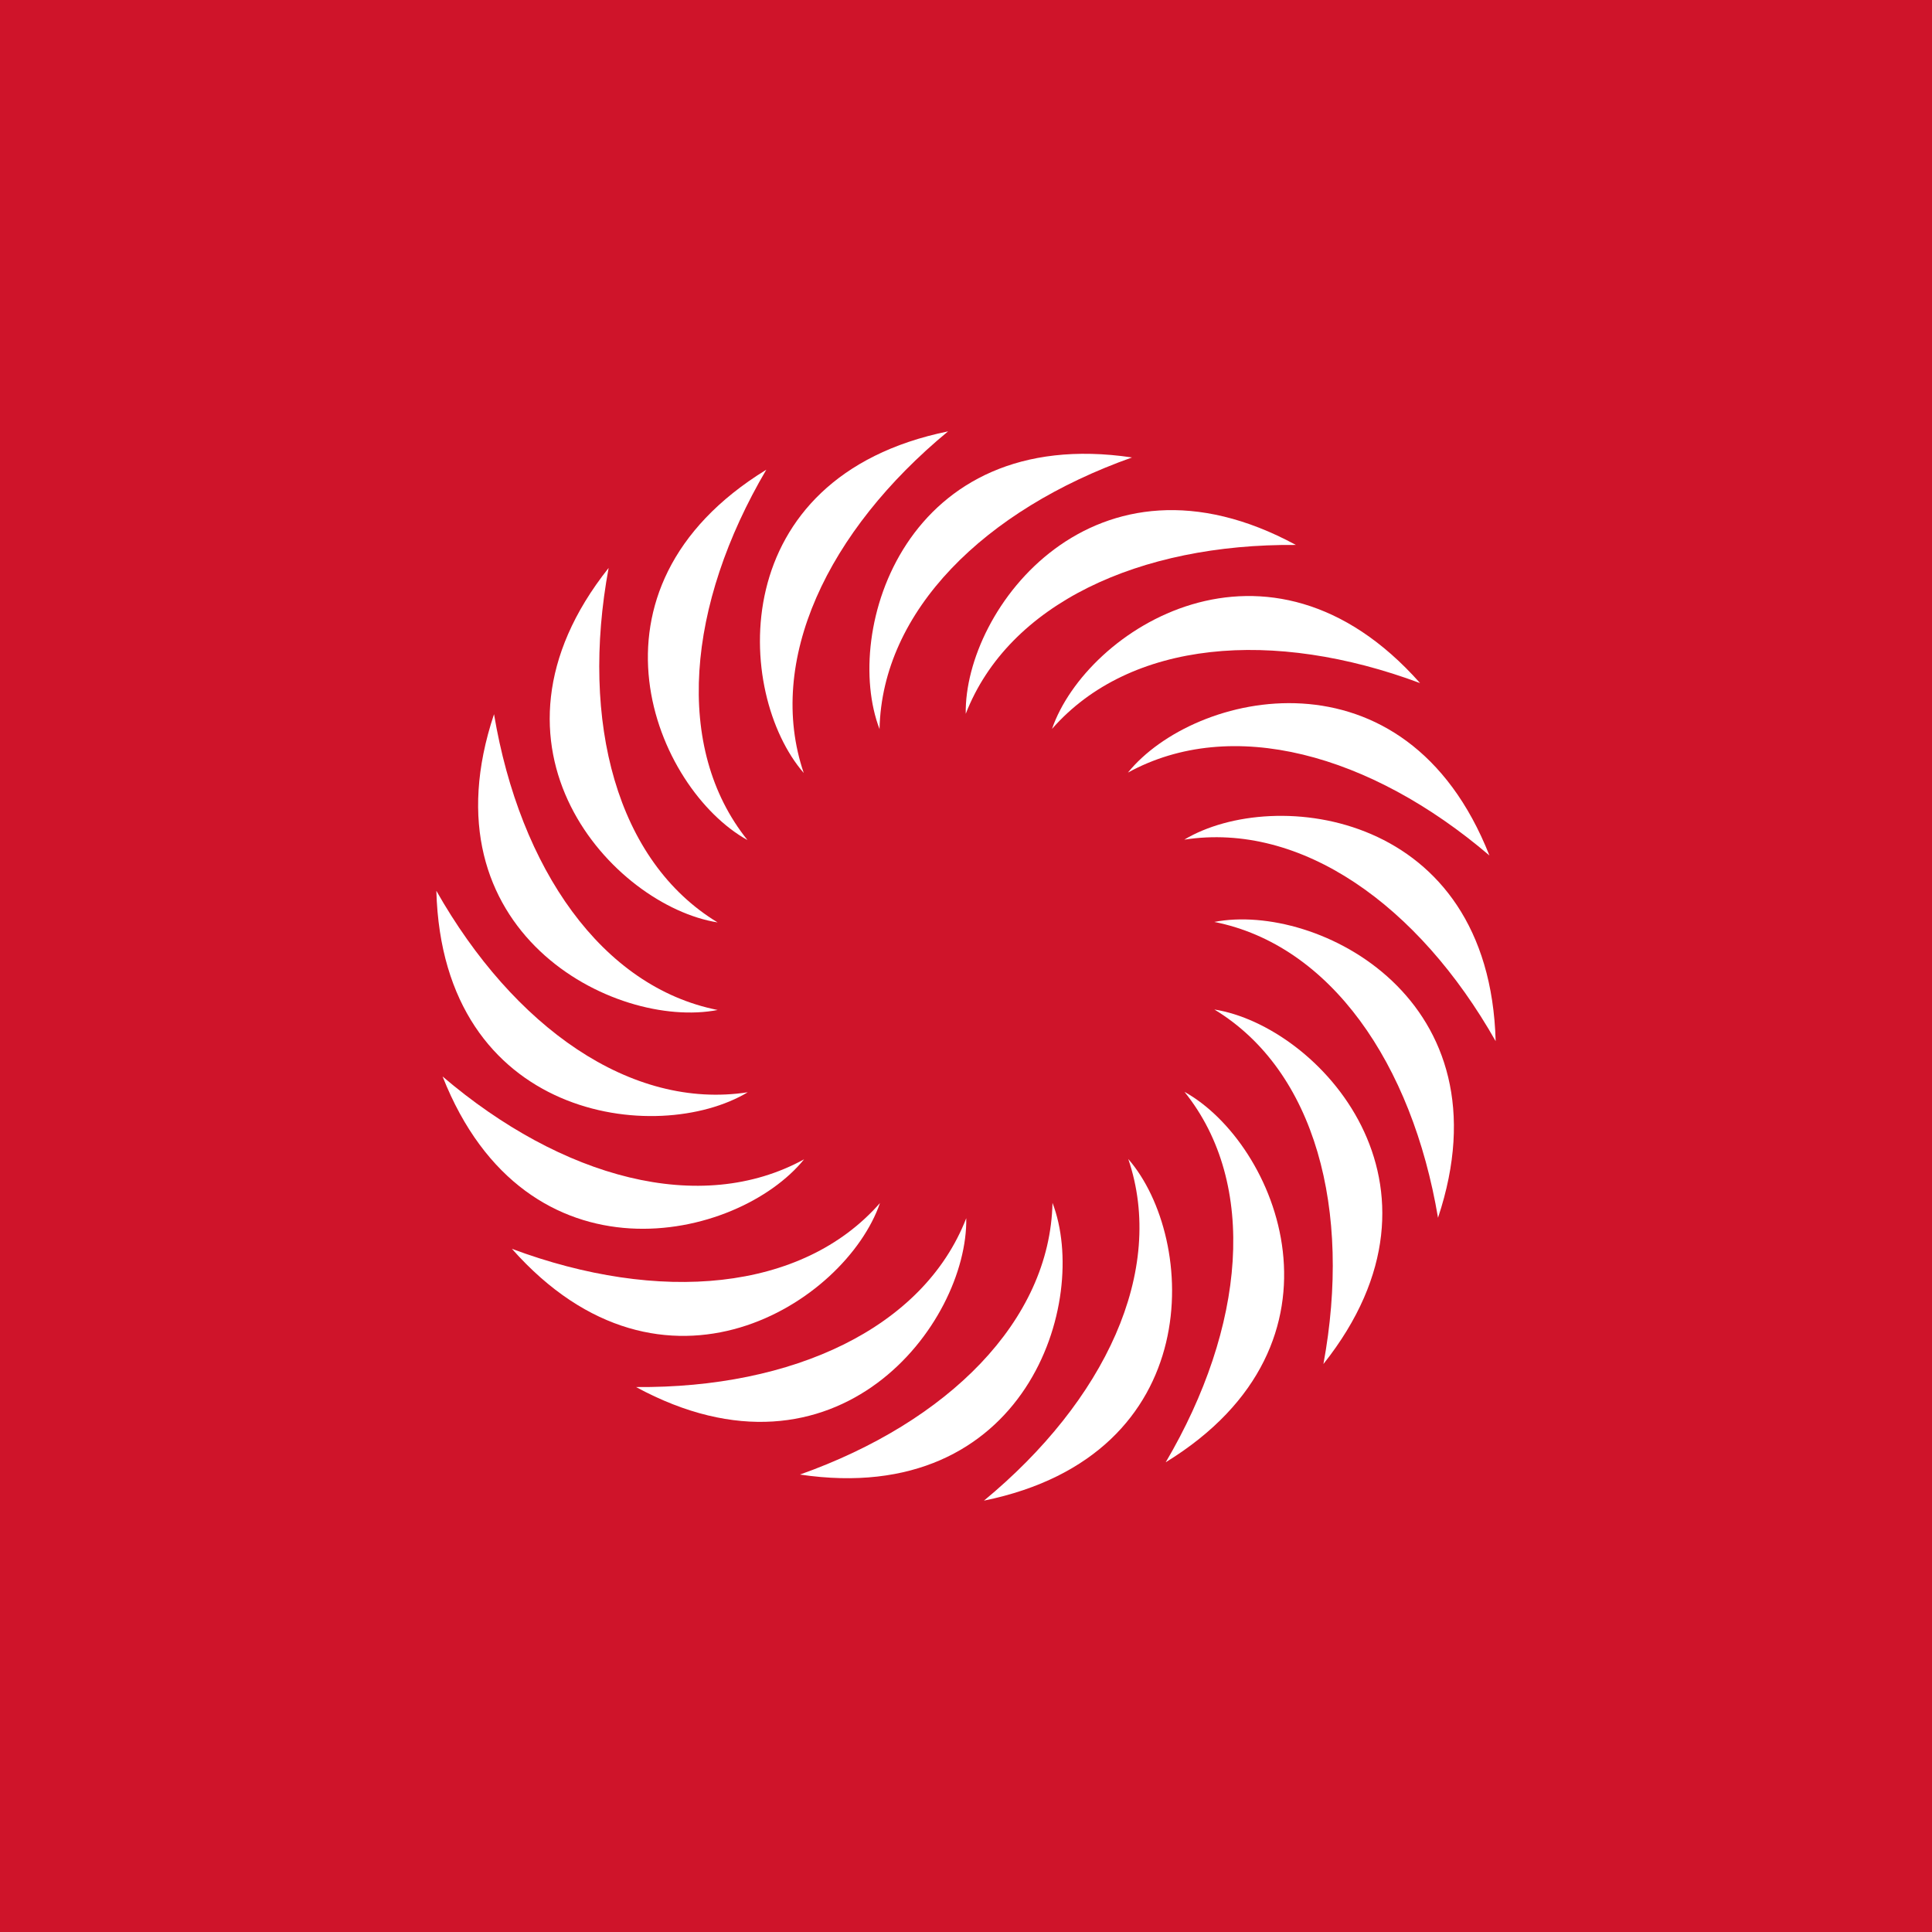
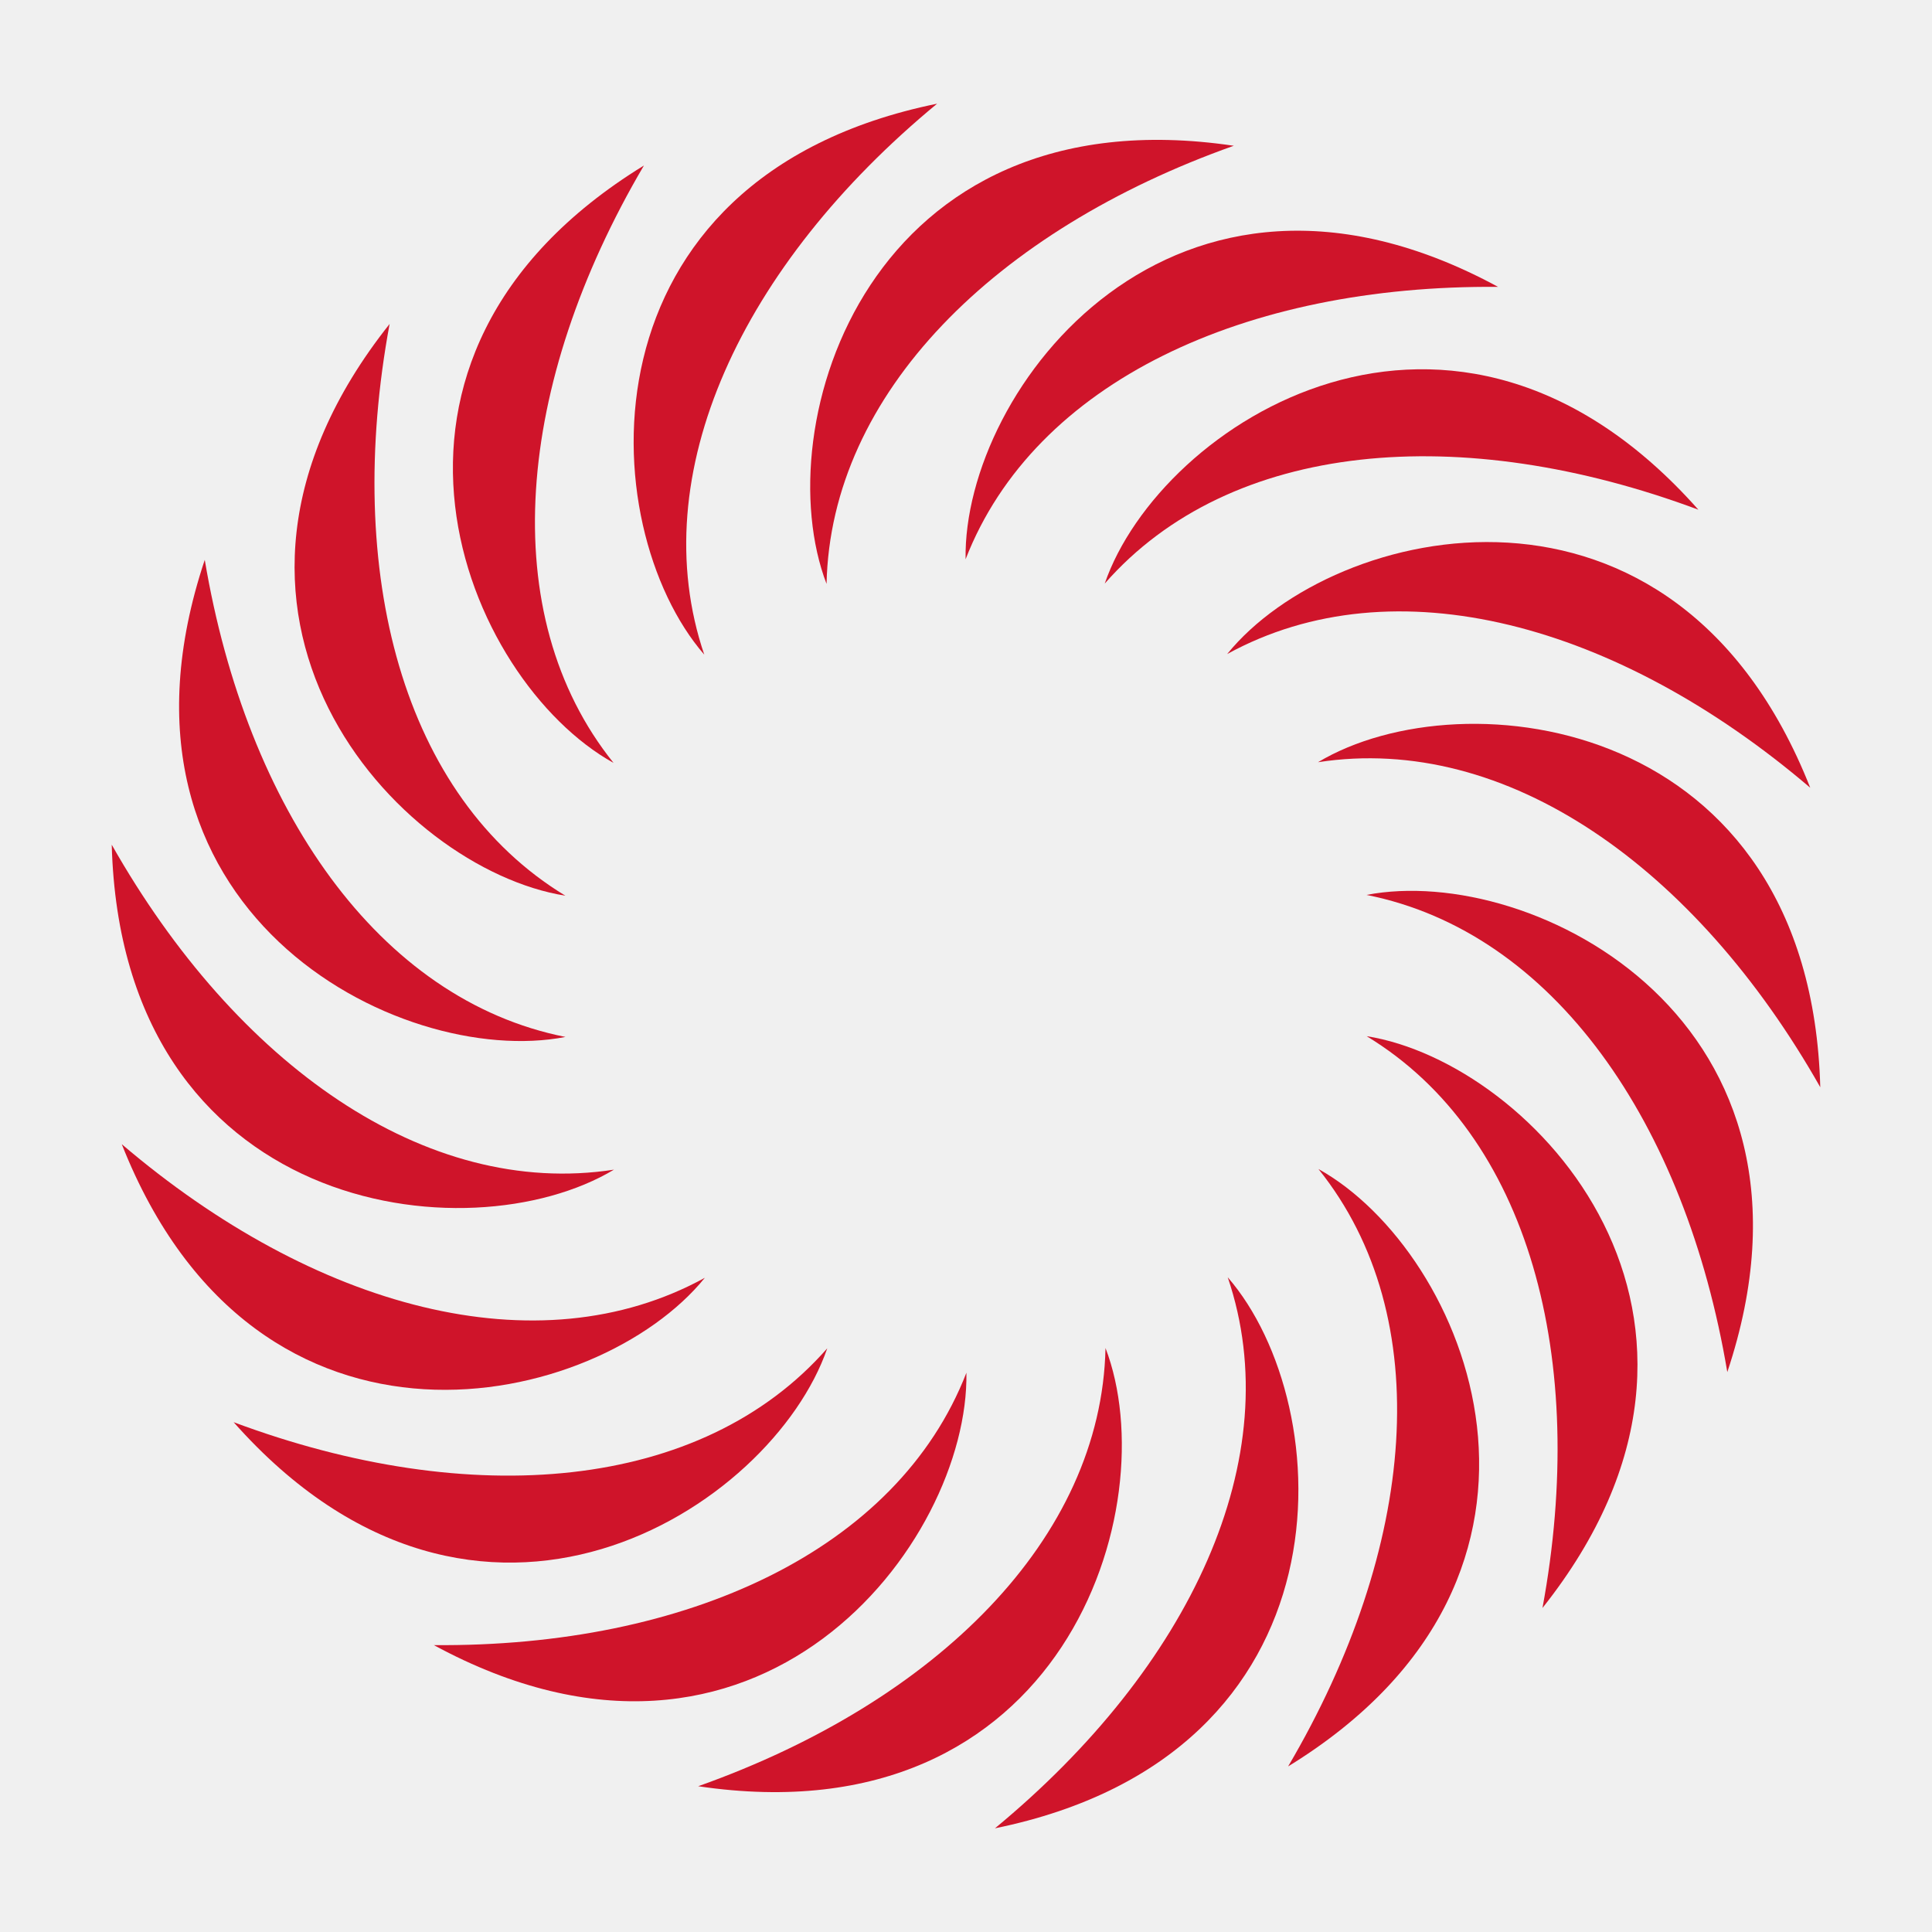
- <svg xmlns="http://www.w3.org/2000/svg" viewBox="0 0 512.0 512.0" width="512.0" height="512.0" role="img">
-   <rect x="0" y="0" width="512.0" height="512.0" rx="0.00" fill="#cf142a" />
-   <g fill="#ffffff" fill-rule="evenodd" transform="translate(256.000,256.000) scale(2.740343)">
+ <svg xmlns="http://www.w3.org/2000/svg" viewBox="-57.92 -57.92 115.84 115.84" width="1024" height="1024" role="img" aria-label="Laz Güneşi amblemi (Laz Sun emblem)">
+   <g fill="#cf142a" fill-rule="evenodd" stroke="none">
    <path d="M 24.021 4.207 C 34.076 5.809 48.334 21.156 34.565 38.492 C 37.315 23.602 33.799 10.137 24.021 4.207 Z" />
    <path d="M 21.131 12.172 C 30.033 17.113 38.182 36.41 19.314 47.992 C 26.994 34.941 28.291 21.082 21.131 12.172 Z" />
    <path d="M 15.693 18.664 C 22.369 26.352 23.424 47.273 1.736 51.703 C 13.412 42.062 19.373 29.488 15.693 18.664 Z" />
    <path d="M 8.365 22.906 C 12.006 32.414 5.842 52.434 -16.057 49.18 C -1.783 44.113 8.119 34.336 8.365 22.906 Z" />
    <path d="M 0.025 24.387 C 0.193 34.566 -12.443 51.27 -31.908 40.719 C -16.764 40.844 -4.115 35.043 0.025 24.387 Z" />
    <path d="M -8.318 22.922 C -11.639 32.547 -29.232 43.922 -43.912 27.352 C -29.725 32.648 -15.854 31.52 -8.318 22.922 Z" />
    <path d="M -15.658 18.695 C -22.068 26.602 -42.49 31.273 -50.619 10.684 C -39.1 20.512 -25.678 24.195 -15.658 18.695 Z" />
    <path d="M -21.107 12.211 C -29.838 17.449 -50.623 14.855 -51.221 -7.273 C -43.756 5.898 -32.404 13.953 -21.107 12.211 Z" />
    <path d="M -24.014 4.254 C -34.006 6.191 -52.654 -3.356 -45.643 -24.352 C -43.135 -9.422 -35.225 2.031 -24.014 4.254 Z" />
    <path d="M -24.021 -4.215 C -34.076 -5.812 -48.33 -21.16 -34.56 -38.496 C -37.315 -23.605 -33.795 -10.141 -24.021 -4.215 Z" />
    <path d="M -21.131 -12.176 C -30.033 -17.117 -38.178 -36.414 -19.311 -47.996 C -26.99 -34.945 -28.287 -21.086 -21.131 -12.176 Z" />
    <path d="M -15.693 -18.668 C -22.365 -26.359 -23.424 -47.277 -1.732 -51.703 C -13.412 -42.066 -19.373 -29.492 -15.693 -18.668 Z" />
    <path d="M -8.361 -22.91 C -12.006 -32.418 -5.842 -52.434 16.057 -49.18 C 1.783 -44.117 -8.119 -34.34 -8.361 -22.91 Z" />
    <path d="M -0.025 -24.387 C -0.193 -34.57 12.443 -51.27 31.904 -40.719 C 16.764 -40.848 4.115 -35.043 -0.025 -24.387 Z" />
    <path d="M 8.318 -22.93 C 11.639 -32.555 29.229 -43.93 43.912 -27.359 C 29.725 -32.652 15.854 -31.527 8.318 -22.93 Z" />
    <path d="M 15.658 -18.703 C 22.068 -26.609 42.49 -31.281 50.619 -10.688 C 39.1 -20.52 25.678 -24.203 15.658 -18.703 Z" />
    <path d="M 21.107 -12.219 C 29.842 -17.457 50.627 -14.863 51.221 7.269 C 43.756 -5.906 32.408 -13.961 21.107 -12.219 Z" />
    <path d="M 24.014 -4.262 C 34.01 -6.195 52.654 3.348 45.647 24.348 C 43.139 9.414 35.228 -2.035 24.014 -4.262 Z" />
  </g>
</svg>
